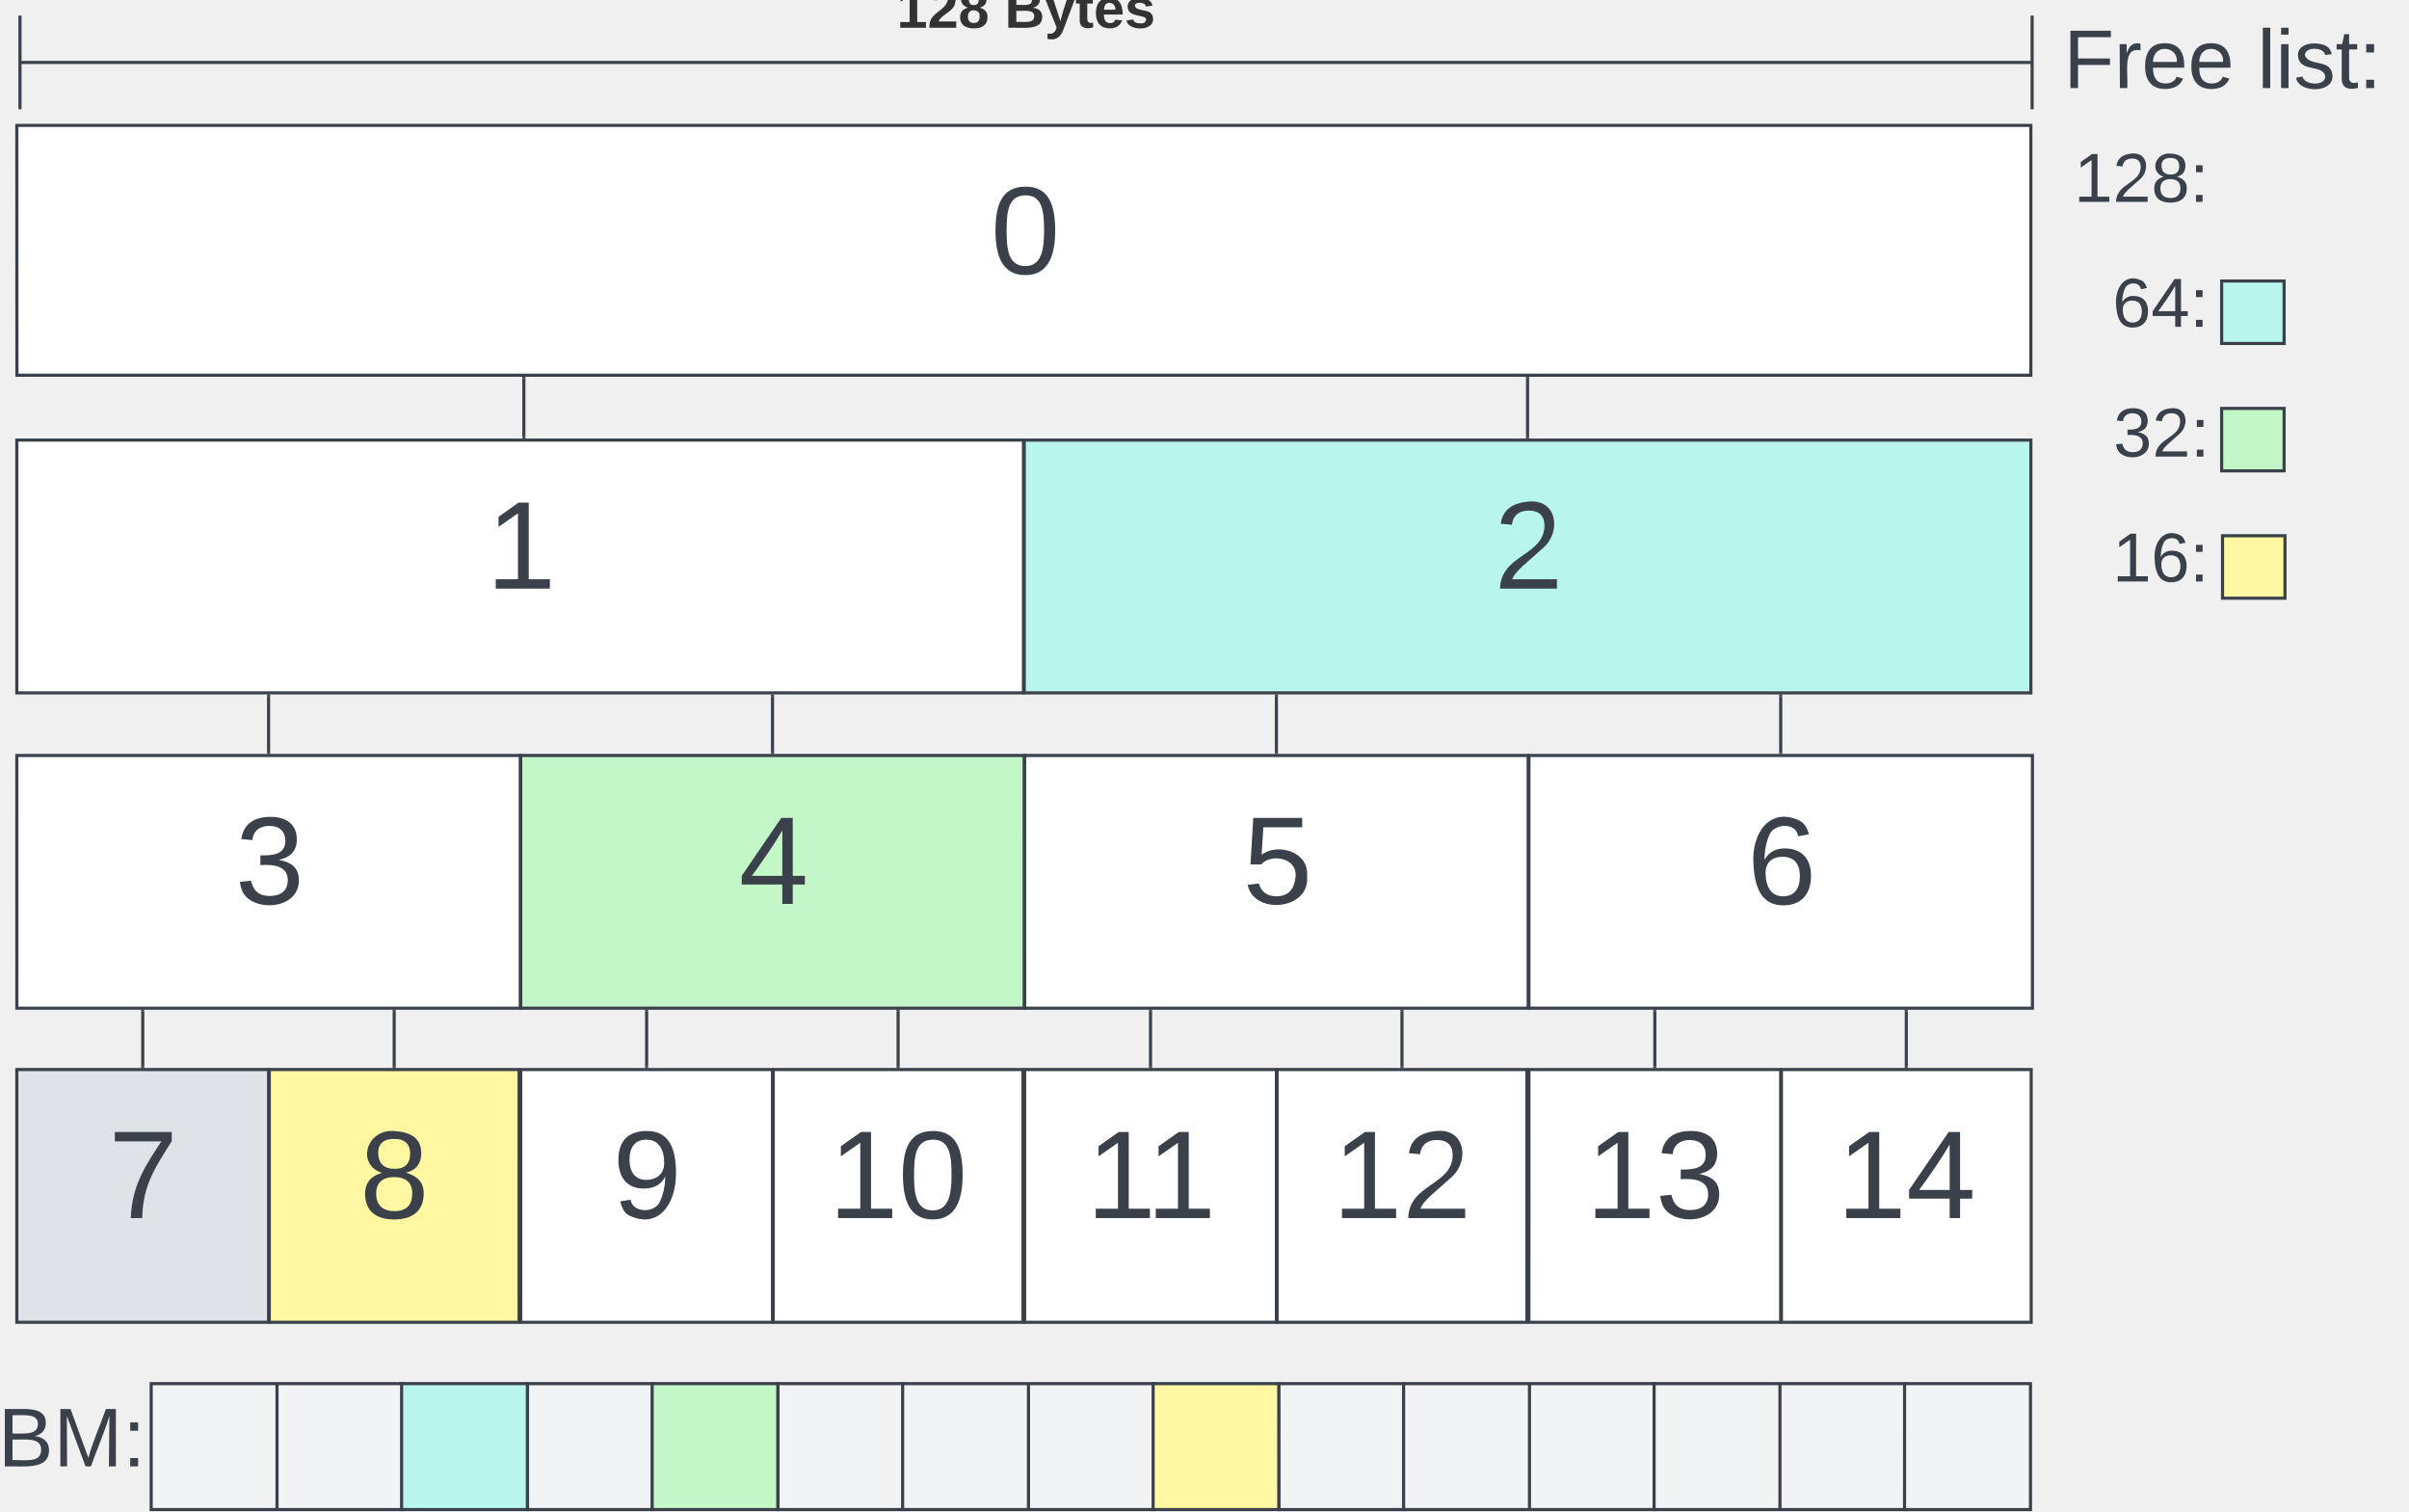
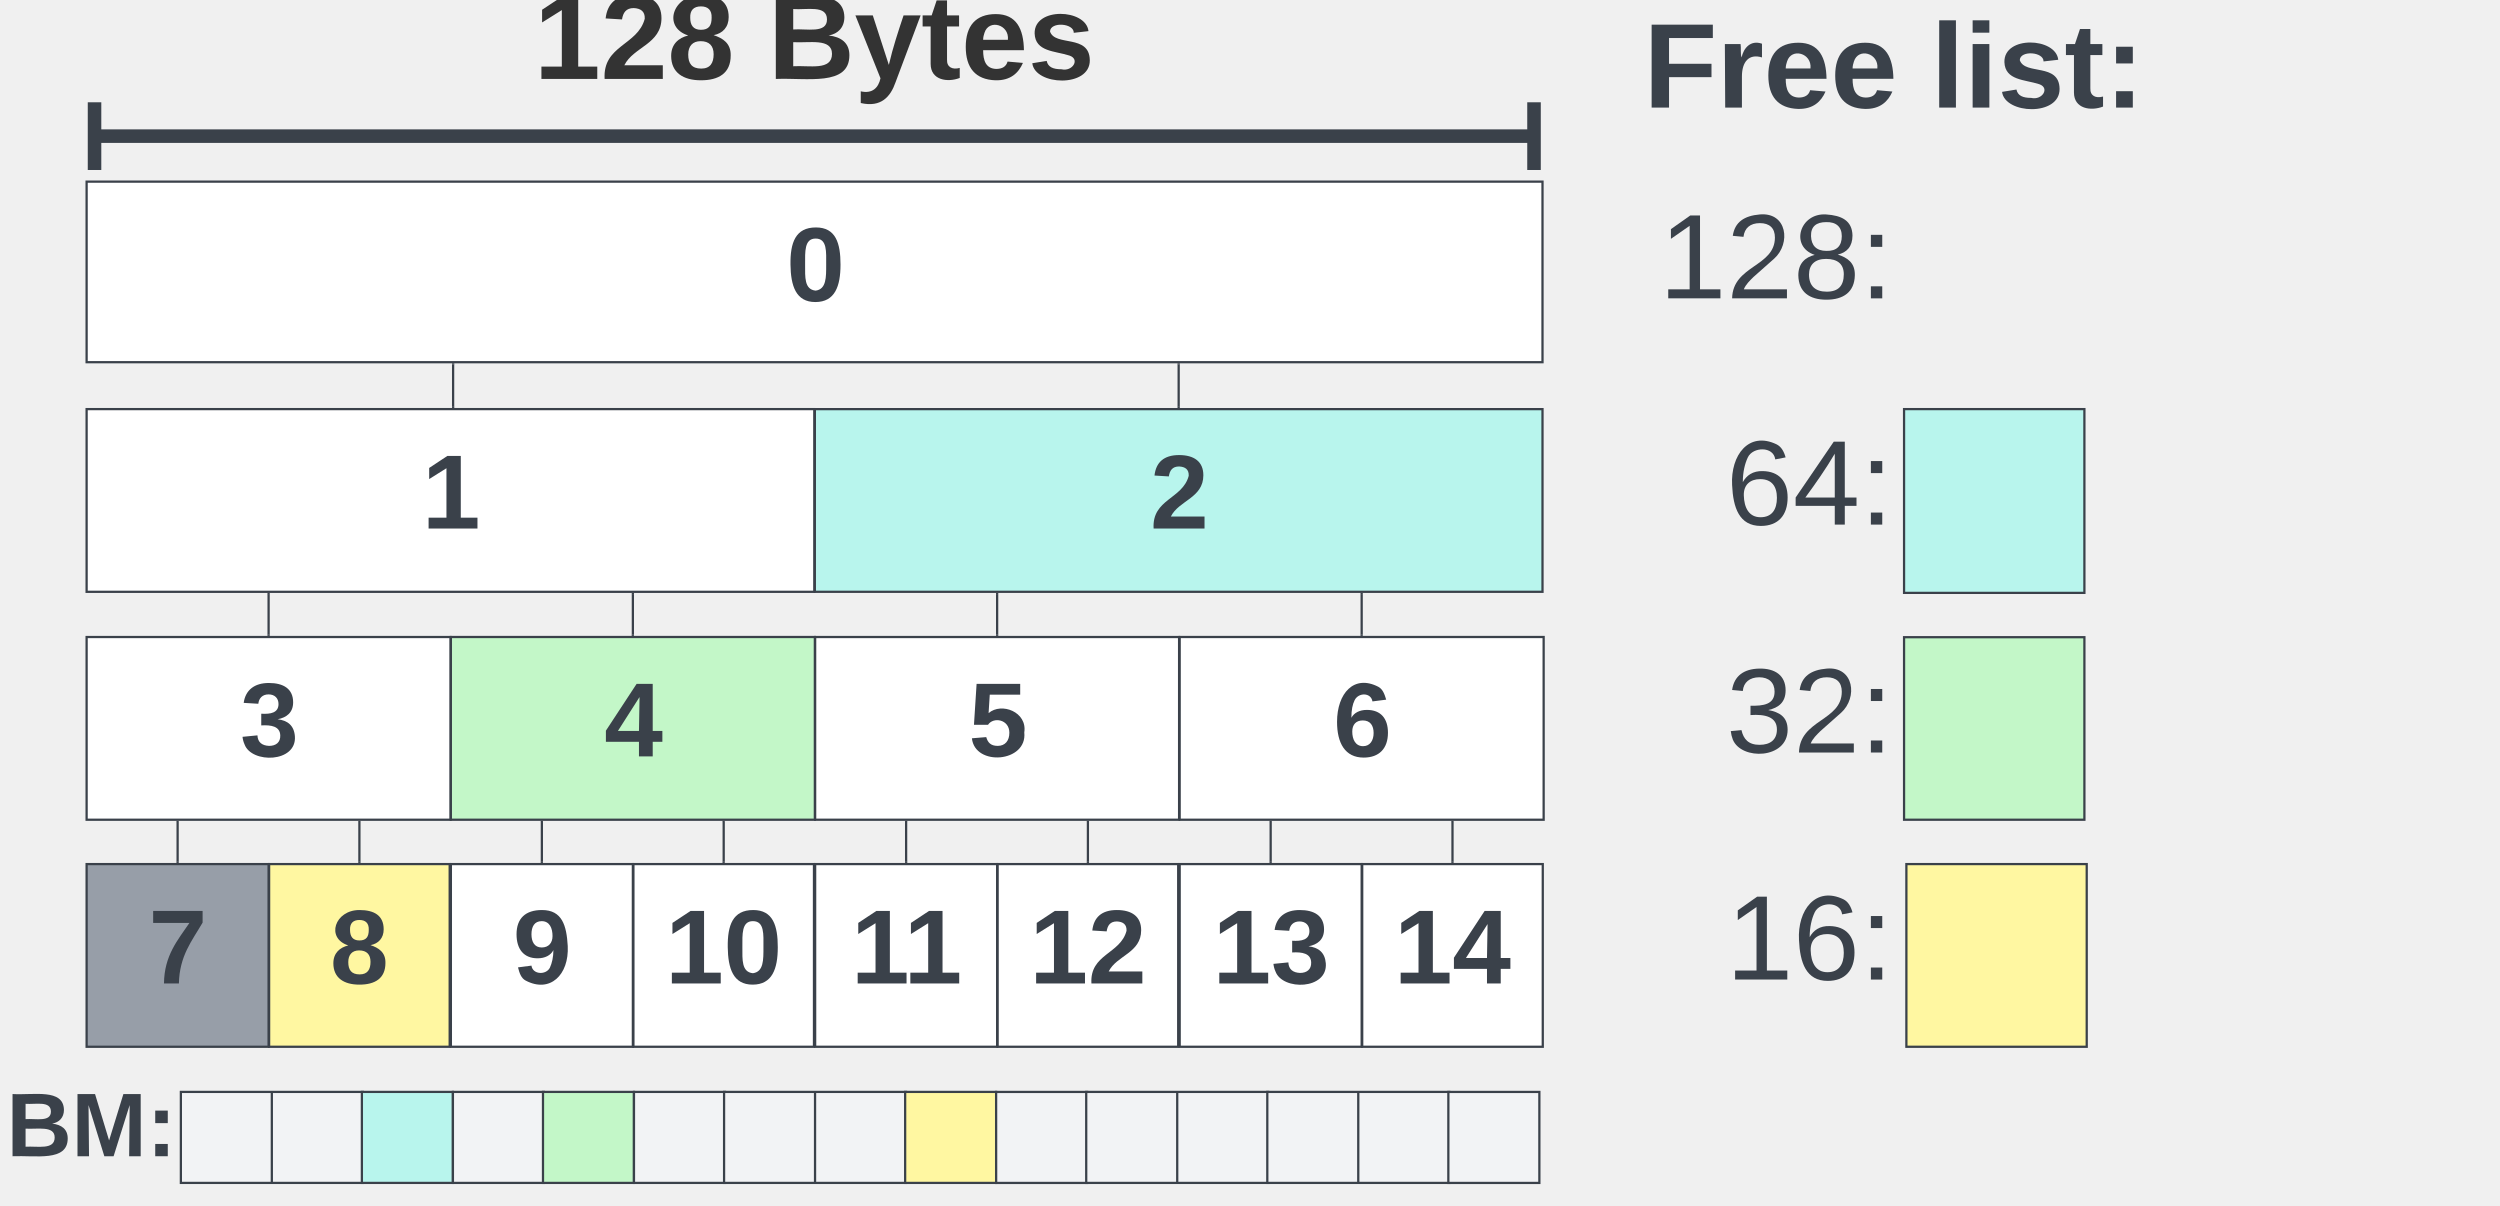
- <svg xmlns="http://www.w3.org/2000/svg" xmlns:ns1="lucid" xmlns:xlink="http://www.w3.org/1999/xlink" width="771.54" height="483.93">
-   <g transform="translate(993.6189 -1027.559)" ns1:page-tab-id="0_0">
-     <path d="M-988.23 1370.08h80.63v80.94h-80.63z" stroke="#3a414a" fill="#dfe3e8" />
-     <use xlink:href="#a" transform="matrix(1,0,0,1,-976.2255,1382.079) translate(17.38889 35.5625)" />
-     <path d="M-907.37 1370.08h80v80.94h-80z" stroke="#3a414a" fill="#fff7a1" />
-     <use xlink:href="#b" transform="matrix(1,0,0,1,-895.3687,1382.079) translate(16.88889 35.5625)" />
-     <path d="M-988.23 1067.72h645.04v80H-988.2z" stroke="#3a414a" fill="#fff" />
-     <use xlink:href="#c" transform="matrix(1,0,0,1,-976.2255,1079.717) translate(299.8889 35.5)" />
-     <path d="M-665.58 1168.5h322.4v80.95h-322.4z" stroke="#3a414a" fill="#b8f5ed" />
-     <use xlink:href="#d" transform="matrix(1,0,0,1,-653.5786,1180.504) translate(138.3889 35.5625)" />
-     <path d="M-988.23 1168.5h322.4v80.95h-322.4z" stroke="#3a414a" fill="#fff" />
-     <use xlink:href="#e" transform="matrix(1,0,0,1,-976.2253,1180.504) translate(138.3889 35.5625)" />
-     <path d="M-988.23 1269.5h161.26v80.93h-161.25z" stroke="#3a414a" fill="#fff" />
-     <use xlink:href="#f" transform="matrix(1,0,0,1,-976.2255,1281.486) translate(57.88889 35.5625)" />
-     <path d="M-825.84 1167.5v-18.78" stroke="#3a414a" fill="none" />
-     <path d="M-825.37 1168h-.95v-.5h.95zM-825.37 1148.73h-.95v-.5h.95z" stroke="#3a414a" stroke-width=".05" fill="#3a414a" />
-     <path d="M-504.38 1167.5v-18.78" stroke="#3a414a" fill="none" />
-     <path d="M-503.9 1168h-.96v-.5h.95zM-503.9 1148.73h-.96v-.5h.95z" stroke="#3a414a" stroke-width=".05" fill="#3a414a" />
-     <path d="M-907.6 1268.5V1250.44" stroke="#3a414a" fill="none" />
-     <path d="M-907.12 1269h-.95v-.53h.95zM-907.12 1250.46h-.95v-.5h.95z" stroke="#3a414a" stroke-width=".05" fill="#3a414a" />
-     <path d="M-867.37 1369.08v-17.65" stroke="#3a414a" fill="none" />
-     <path d="M-866.9 1369.58h-.94v-.5h.95zM-866.9 1351.44h-.94v-.5h.95z" stroke="#3a414a" stroke-width=".05" fill="#3a414a" />
-     <path d="M-947.9 1369.08v-17.65" stroke="#3a414a" fill="none" />
-     <path d="M-947.44 1369.58h-.95v-.5h.96zM-947.44 1351.44h-.95v-.5h.96z" stroke="#3a414a" stroke-width=".05" fill="#3a414a" />
-     <path d="M-987.72 1047.56h645.44M-987.22 1032.56v30M-342.78 1062.56v-30" stroke="#3a414a" fill="none" />
-     <use xlink:href="#g" transform="matrix(1,0,0,1,-706.4302,1022.226) translate(0 14.22222)" />
-     <use xlink:href="#h" transform="matrix(1,0,0,1,-706.4302,1022.226) translate(34.5679 14.22222)" />
-     <path d="M-826.84 1370.08h80.63v80.94h-80.64z" stroke="#3a414a" fill="#fff" />
-     <use xlink:href="#i" transform="matrix(1,0,0,1,-814.8384,1382.079) translate(17.38889 35.5625)" />
-     <path d="M-745.98 1370.08h80v80.94h-80z" stroke="#3a414a" fill="#fff" />
-     <use xlink:href="#j" transform="matrix(1,0,0,1,-733.9817,1382.079) translate(5.777778 35.5625)" />
-     <path d="M-826.84 1269.5h161.26v80.93h-161.26z" stroke="#3a414a" fill="#c3f7c8" />
-     <use xlink:href="#k" transform="matrix(1,0,0,1,-814.8384,1281.486) translate(57.88889 35.5625)" />
-     <path d="M-746.2 1268.5v-18.05" stroke="#3a414a" fill="none" />
-     <path d="M-745.73 1269h-.95v-.53h.95z" stroke="#3a414a" stroke-width=".05" fill="#3a414a" />
-     <path d="M-746.2 1250.46v-.5M-705.98 1369.08v-17.65" stroke="#3a414a" fill="none" />
-     <path d="M-705.5 1369.58h-.96v-.5h.95zM-705.5 1351.44h-.96v-.5h.95z" stroke="#3a414a" stroke-width=".05" fill="#3a414a" />
-     <path d="M-786.52 1369.08v-17.65" stroke="#3a414a" fill="none" />
-     <path d="M-786.05 1369.58h-.95v-.5h.95zM-786.05 1351.44h-.95v-.5h.95z" stroke="#3a414a" stroke-width=".05" fill="#3a414a" />
-     <path d="M-665.45 1370.08h80.63v80.94h-80.63z" stroke="#3a414a" fill="#fff" />
-     <use xlink:href="#l" transform="matrix(1,0,0,1,-653.4513,1382.079) translate(7.777778 35.5625)" />
-     <path d="M-584.6 1370.08h80v80.94h-80z" stroke="#3a414a" fill="#fff" />
-     <use xlink:href="#m" transform="matrix(1,0,0,1,-572.5946,1382.079) translate(5.777778 35.5625)" />
-     <path d="M-665.45 1269.5h161.26v80.93h-161.25z" stroke="#3a414a" fill="#fff" />
-     <use xlink:href="#n" transform="matrix(1,0,0,1,-653.4513,1281.486) translate(57.88889 35.5625)" />
-     <path d="M-584.82 1268.5V1250.44" stroke="#3a414a" fill="none" />
-     <path d="M-584.35 1269h-.95v-.53h.95z" stroke="#3a414a" stroke-width=".05" fill="#3a414a" />
-     <path d="M-584.82 1250.46v-.5M-544.6 1369.08v-17.65" stroke="#3a414a" fill="none" />
-     <path d="M-544.12 1369.58h-.95v-.5h.95zM-544.12 1351.44h-.95v-.5h.95z" stroke="#3a414a" stroke-width=".05" fill="#3a414a" />
-     <path d="M-625.14 1369.08v-17.65" stroke="#3a414a" fill="none" />
-     <path d="M-624.66 1369.58h-.95v-.5h.94zM-624.66 1351.44h-.95v-.5h.94z" stroke="#3a414a" stroke-width=".05" fill="#3a414a" />
-     <path d="M-503.94 1370.08h80.63v80.94h-80.64z" stroke="#3a414a" fill="#fff" />
-     <use xlink:href="#o" transform="matrix(1,0,0,1,-491.937,1382.079) translate(6.277778 35.5625)" />
-     <path d="M-423.08 1370.08h80v80.94h-80z" stroke="#3a414a" fill="#fff" />
-     <use xlink:href="#p" transform="matrix(1,0,0,1,-411.0803,1382.079) translate(5.777778 35.5625)" />
-     <path d="M-503.94 1269.5h161.26v80.93h-161.26z" stroke="#3a414a" fill="#fff" />
-     <use xlink:href="#q" transform="matrix(1,0,0,1,-491.937,1281.486) translate(57.88889 35.5625)" />
-     <path d="M-423.3 1268.5v-18.05" stroke="#3a414a" fill="none" />
-     <path d="M-422.83 1269h-.95v-.53h.95z" stroke="#3a414a" stroke-width=".05" fill="#3a414a" />
-     <path d="M-423.3 1250.46v-.5M-383.08 1369.08v-17.65" stroke="#3a414a" fill="none" />
-     <path d="M-382.6 1369.58h-.95v-.5h.94zM-382.6 1351.44h-.95v-.5h.94z" stroke="#3a414a" stroke-width=".05" fill="#3a414a" />
-     <path d="M-463.62 1369.08v-17.65" stroke="#3a414a" fill="none" />
-     <path d="M-463.15 1369.58h-.95v-.5h.95zM-463.15 1351.44h-.95v-.5h.95z" stroke="#3a414a" stroke-width=".05" fill="#3a414a" />
-     <path d="M-342.28 1027.56h120.2v40h-120.2z" stroke="#000" stroke-opacity="0" fill="#fff" fill-opacity="0" />
-     <use xlink:href="#r" transform="matrix(1,0,0,1,-337.2797,1032.559) translate(4.537037 23.20833)" />
-     <use xlink:href="#s" transform="matrix(1,0,0,1,-337.2797,1032.559) translate(66.61111 23.20833)" />
-     <path d="M-342.15 1107.56h60.07v40h-60.07z" stroke="#000" stroke-opacity="0" fill="#fff" fill-opacity="0" />
-     <use xlink:href="#t" transform="matrix(1,0,0,1,-337.1527,1112.559) translate(20.1358 19.65278)" />
-     <path d="M-341.88 1149.13h60.07v40h-60.08z" stroke="#000" stroke-opacity="0" fill="#fff" fill-opacity="0" />
-     <use xlink:href="#u" transform="matrix(1,0,0,1,-336.8824,1154.134) translate(20.1358 19.65278)" />
-     <path d="M-342.15 1189.13h60.07v40h-60.07z" stroke="#000" stroke-opacity="0" fill="#fff" fill-opacity="0" />
-     <use xlink:href="#v" transform="matrix(1,0,0,1,-337.1527,1194.134) translate(20.1358 19.65278)" />
-     <path d="M-282.08 1117.56h20v20h-20z" stroke="#3a414a" fill="#b8f5ed" />
-     <path d="M-282.08 1158.35h20v20h-20z" stroke="#3a414a" fill="#c3f7c8" />
-     <path d="M-281.8 1199.13h20v20h-20z" stroke="#3a414a" fill="#fff7a1" />
-     <path d="M-342.15 1067.56h60.07v40h-60.07z" stroke="#000" stroke-opacity="0" fill="#fff" fill-opacity="0" />
-     <use xlink:href="#w" transform="matrix(1,0,0,1,-337.1527,1072.559) translate(7.790123 19.65278)" />
-     <path d="M-945.2 1470.67h40.3V1511h-40.3zM-904.9 1470.67h40.32V1511h-40.32z" stroke="#3a414a" fill="#f2f3f5" />
-     <path d="M-865 1470.67h40.33V1511H-865z" stroke="#3a414a" fill="#b8f5ed" />
-     <path d="M-824.67 1470.67h40.3V1511h-40.3z" stroke="#3a414a" fill="#f2f3f5" />
-     <path d="M-784.76 1470.67h40.3V1511h-40.3z" stroke="#3a414a" fill="#c3f7c8" />
-     <path d="M-744.45 1470.67h40.32V1511h-40.32z" stroke="#3a414a" fill="#f2f3f5" />
-     <path d="M-704.53 1470.67h40.3V1511h-40.3zM-664.22 1470.67h40.32V1511h-40.32z" stroke="#3a414a" fill="#f2f3f5" />
-     <path d="M-624.3 1470.67h40.3V1511h-40.3z" stroke="#3a414a" fill="#fff7a1" />
-     <path d="M-584 1470.67h40.32V1511h-40.3z" stroke="#3a414a" fill="#f2f3f5" />
-     <path d="M-544.08 1470.67h40.32V1511h-40.32zM-503.76 1470.67h40.3V1511h-40.3z" stroke="#3a414a" fill="#f2f3f5" />
-     <path d="M-463.85 1470.67h40.3V1511h-40.3zM-423.54 1470.67h40.32V1511h-40.32z" stroke="#3a414a" fill="#f2f3f5" />
-     <path d="M-383.63 1470.67h40.32V1511h-40.33z" stroke="#3a414a" fill="#f2f3f5" />
-     <path d="M-993.62 1470.83h45.7V1511h-45.7z" stroke="#000" stroke-opacity="0" fill="#fff" fill-opacity="0" />
+ <svg xmlns="http://www.w3.org/2000/svg" xmlns:ns1="lucid" xmlns:xlink="http://www.w3.org/1999/xlink" width="1107.64" height="534.09">
+   <g transform="translate(1025.335 -1088.504)" ns1:page-tab-id="0_0">
+     <path d="M-986.96 1471.34h80.63v80.94h-80.63z" stroke="#3a414a" fill="#979ea8" />
+     <use xlink:href="#a" transform="matrix(1,0,0,1,-974.9592,1483.339) translate(15.53704 40.89583)" />
+     <path d="M-906.1 1471.34h80v80.94h-80z" stroke="#3a414a" fill="#fff7a1" />
+     <use xlink:href="#b" transform="matrix(1,0,0,1,-894.1025,1483.339) translate(15.03704 40.89583)" />
+     <path d="M-986.96 1168.98h645.04v80h-645.04z" stroke="#3a414a" fill="#fff" />
+     <use xlink:href="#c" transform="matrix(1,0,0,1,-974.9592,1180.976) translate(298.037 40.83333)" />
+     <path d="M-664.3 1269.76h322.38v80.95h-322.4z" stroke="#3a414a" fill="#b8f5ed" />
+     <use xlink:href="#d" transform="matrix(1,0,0,1,-652.3123,1281.764) translate(136.537 40.89583)" />
+     <path d="M-986.96 1269.76h322.4v80.95h-322.4z" stroke="#3a414a" fill="#fff" />
+     <use xlink:href="#e" transform="matrix(1,0,0,1,-974.9591,1281.764) translate(136.537 40.89583)" />
+     <path d="M-986.96 1370.74h161.26v80.95h-161.26z" stroke="#3a414a" fill="#fff" />
+     <use xlink:href="#f" transform="matrix(1,0,0,1,-974.9592,1382.745) translate(56.03704 40.89583)" />
+     <path d="M-824.58 1268.76v-18.78" stroke="#3a414a" fill="none" />
+     <path d="M-824.1 1269.26h-.95v-.5h.95zM-824.1 1250h-.95v-.52h.95z" stroke="#3a414a" stroke-width=".05" fill="#3a414a" />
+     <path d="M-503.12 1268.76v-18.78" stroke="#3a414a" fill="none" />
+     <path d="M-502.64 1269.26h-.95v-.5h.96zM-502.64 1250h-.95v-.52h.96z" stroke="#3a414a" stroke-width=".05" fill="#3a414a" />
+     <path d="M-906.33 1369.74v-18.03" stroke="#3a414a" fill="none" />
+     <path d="M-905.85 1370.24h-.95v-.5h.95zM-905.85 1351.72h-.95v-.5h.95z" stroke="#3a414a" stroke-width=".05" fill="#3a414a" />
+     <path d="M-866.1 1470.34V1452.7" stroke="#3a414a" fill="none" />
+     <path d="M-865.63 1470.84h-.95v-.5h.95zM-865.63 1452.7h-.95v-.5h.95z" stroke="#3a414a" stroke-width=".05" fill="#3a414a" />
+     <path d="M-946.64 1470.34V1452.7" stroke="#3a414a" fill="none" />
+     <path d="M-946.17 1470.84h-.95v-.5h.95zM-946.17 1452.7h-.95v-.5h.95z" stroke="#3a414a" stroke-width=".05" fill="#3a414a" />
+     <path d="M-986.45 1148.82h643.77M-983.45 1133.82v30M-345.68 1163.82v-30" stroke="#3a414a" stroke-width="6" fill="none" />
+     <use xlink:href="#g" transform="matrix(1,0,0,1,-788.86,1080.819) translate(0 42.66667)" />
+     <use xlink:href="#h" transform="matrix(1,0,0,1,-788.86,1080.819) translate(103.7037 42.66667)" />
+     <path d="M-825.57 1471.34h80.63v80.94h-80.63z" stroke="#3a414a" fill="#fff" />
+     <use xlink:href="#i" transform="matrix(1,0,0,1,-813.5721,1483.339) translate(15.53704 40.89583)" />
+     <path d="M-744.7 1471.34h80v80.94h-80z" stroke="#3a414a" fill="#fff" />
+     <use xlink:href="#j" transform="matrix(1,0,0,1,-732.7154,1483.339) translate(2.074074 40.89583)" />
+     <path d="M-825.57 1370.74h161.26v80.95h-161.27z" stroke="#3a414a" fill="#c3f7c8" />
+     <use xlink:href="#k" transform="matrix(1,0,0,1,-813.5721,1382.745) translate(56.03704 40.89583)" />
+     <path d="M-744.94 1369.74v-18.03" stroke="#3a414a" fill="none" />
+     <path d="M-744.47 1370.24h-.95v-.5h.95z" stroke="#3a414a" stroke-width=".05" fill="#3a414a" />
+     <path d="M-744.94 1351.72v-.5M-704.7 1470.34V1452.7" stroke="#3a414a" fill="none" />
+     <path d="M-704.24 1470.84h-.95v-.5h.96zM-704.24 1452.7h-.95v-.5h.96z" stroke="#3a414a" stroke-width=".05" fill="#3a414a" />
+     <path d="M-785.26 1470.34V1452.7" stroke="#3a414a" fill="none" />
+     <path d="M-784.78 1470.84h-.95v-.5h.95zM-784.78 1452.7h-.95v-.5h.95z" stroke="#3a414a" stroke-width=".05" fill="#3a414a" />
+     <path d="M-664.18 1471.34h80.63v80.94h-80.63z" stroke="#3a414a" fill="#fff" />
+     <use xlink:href="#l" transform="matrix(1,0,0,1,-652.1851,1483.339) translate(3.87037 40.89583)" />
+     <path d="M-583.33 1471.34h80v80.94h-80z" stroke="#3a414a" fill="#fff" />
+     <use xlink:href="#m" transform="matrix(1,0,0,1,-571.3283,1483.339) translate(2.074074 40.89583)" />
+     <path d="M-664.18 1370.74h161.25v80.95h-161.25z" stroke="#3a414a" fill="#fff" />
+     <use xlink:href="#n" transform="matrix(1,0,0,1,-652.1851,1382.745) translate(56.03704 40.89583)" />
+     <path d="M-583.55 1369.74v-18.03" stroke="#3a414a" fill="none" />
+     <path d="M-583.08 1370.24h-.95v-.5h.95z" stroke="#3a414a" stroke-width=".05" fill="#3a414a" />
+     <path d="M-583.55 1351.72v-.5M-543.33 1470.34V1452.7" stroke="#3a414a" fill="none" />
+     <path d="M-542.85 1470.84h-.95v-.5h.95zM-542.85 1452.7h-.95v-.5h.95z" stroke="#3a414a" stroke-width=".05" fill="#3a414a" />
+     <path d="M-623.87 1470.34V1452.7" stroke="#3a414a" fill="none" />
+     <path d="M-623.4 1470.84h-.95v-.5h.96zM-623.4 1452.7h-.95v-.5h.96z" stroke="#3a414a" stroke-width=".05" fill="#3a414a" />
+     <path d="M-502.67 1471.34h80.63v80.94h-80.63z" stroke="#3a414a" fill="#fff" />
+     <use xlink:href="#o" transform="matrix(1,0,0,1,-490.6708,1483.339) translate(2.574074 40.89583)" />
+     <path d="M-421.8 1471.34h80v80.94h-80z" stroke="#3a414a" fill="#fff" />
+     <use xlink:href="#p" transform="matrix(1,0,0,1,-409.814,1483.339) translate(2.074074 40.89583)" />
+     <path d="M-502.67 1370.74h161.26v80.95h-161.27z" stroke="#3a414a" fill="#fff" />
+     <use xlink:href="#q" transform="matrix(1,0,0,1,-490.6708,1382.745) translate(56.03704 40.89583)" />
+     <path d="M-422.04 1369.74v-18.03" stroke="#3a414a" fill="none" />
+     <path d="M-421.57 1370.24h-.95v-.5h.95z" stroke="#3a414a" stroke-width=".05" fill="#3a414a" />
+     <path d="M-422.04 1351.72v-.5M-381.8 1470.34v-17.65" stroke="#3a414a" fill="none" />
+     <path d="M-381.34 1470.84h-.95v-.5h.96zM-381.34 1452.7h-.95v-.5h.96z" stroke="#3a414a" stroke-width=".05" fill="#3a414a" />
+     <path d="M-462.36 1470.34v-17.65" stroke="#3a414a" fill="none" />
+     <path d="M-461.88 1470.84h-.95v-.5h.95zM-461.88 1452.7h-.95v-.5h.95z" stroke="#3a414a" stroke-width=".05" fill="#3a414a" />
+     <path d="M-302.12 1088.5H82.3v61.14H-302.1z" stroke="#000" stroke-opacity="0" fill="#fff" fill-opacity="0" />
+     <use xlink:href="#r" transform="matrix(1,0,0,1,-297.1222,1093.504) translate(0 42.66667)" />
+     <use xlink:href="#s" transform="matrix(1,0,0,1,-297.1222,1093.504) translate(127.2593 42.66667)" />
+     <path d="M-263.5 1471.34h81.77v80.87h-81.78z" stroke="#000" stroke-opacity="0" fill="#fff" fill-opacity="0" />
+     <use xlink:href="#t" transform="matrix(1,0,0,1,-258.5047,1476.339) translate(-2.074074 46.16667)" />
+     <path d="M-181.73 1269.76h79.9v81.42h-79.9z" stroke="#3a414a" fill="#b8f5ed" />
+     <path d="M-945.2 1572.28h40.3v40.32h-40.3zM-904.9 1572.28h40.32v40.32h-40.32z" stroke="#3a414a" fill="#f2f3f5" />
+     <path d="M-865 1572.28h40.33v40.32H-865z" stroke="#3a414a" fill="#b8f5ed" />
+     <path d="M-824.67 1572.28h40.3v40.32h-40.3z" stroke="#3a414a" fill="#f2f3f5" />
+     <path d="M-784.76 1572.28h40.3v40.32h-40.3z" stroke="#3a414a" fill="#c3f7c8" />
+     <path d="M-744.45 1572.28h40.32v40.32h-40.32z" stroke="#3a414a" fill="#f2f3f5" />
+     <path d="M-704.53 1572.28h40.3v40.32h-40.3zM-664.22 1572.28h40.32v40.32h-40.32z" stroke="#3a414a" fill="#f2f3f5" />
+     <path d="M-624.3 1572.28h40.3v40.32h-40.3z" stroke="#3a414a" fill="#fff7a1" />
+     <path d="M-584 1572.28h40.32v40.32h-40.3z" stroke="#3a414a" fill="#f2f3f5" />
+     <path d="M-544.08 1572.28h40.32v40.32h-40.32zM-503.76 1572.28h40.3v40.32h-40.3z" stroke="#3a414a" fill="#f2f3f5" />
+     <path d="M-463.85 1572.28h40.3v40.32h-40.3zM-423.54 1572.28h40.32v40.32h-40.32z" stroke="#3a414a" fill="#f2f3f5" />
+     <path d="M-383.63 1572.28h40.32v40.32h-40.33z" stroke="#3a414a" fill="#f2f3f5" />
+     <path d="M-1025.34 1562.28h80.13v60.32h-80.13z" stroke="#000" stroke-opacity="0" fill="#fff" fill-opacity="0" />
+     <use xlink:href="#u" transform="matrix(1,0,0,1,-1020.335,1567.283) translate(-2.111111 33.5)" />
+     <path d="M-181.73 1370.82h79.9v80.87h-79.9z" stroke="#3a414a" fill="#c3f7c8" />
+     <path d="M-180.7 1471.34h79.9v80.94h-79.9z" stroke="#3a414a" fill="#fff7a1" />
+     <path d="M-263.5 1370.74h81.77v80.87h-81.78z" stroke="#000" stroke-opacity="0" fill="#fff" fill-opacity="0" />
+     <use xlink:href="#v" transform="matrix(1,0,0,1,-258.5047,1375.745) translate(-2.074074 46.16667)" />
+     <path d="M-263.5 1269.76h81.77v80.87h-81.78z" stroke="#000" stroke-opacity="0" fill="#fff" fill-opacity="0" />
+     <use xlink:href="#w" transform="matrix(1,0,0,1,-258.5047,1274.764) translate(-2.074074 46.16667)" />
+     <path d="M-263.5 1169.53h81.77v80.86h-81.78z" stroke="#000" stroke-opacity="0" fill="#fff" fill-opacity="0" />
    <g>
-       <use xlink:href="#x" transform="matrix(1,0,0,1,-988.6189,1475.829) translate(-5.666667 21.33333)" />
+       <use xlink:href="#x" transform="matrix(1,0,0,1,-258.5047,1174.528) translate(-31.7037 46.16667)" />
    </g>
    <defs>
-       <path fill="#3a414a" d="M64 0c3-98 48-159 88-221H18v-27h164v26C143-157 98-101 97 0H64" id="y" />
-       <use transform="matrix(0.1111111,0,0,0.1111111,0,0)" xlink:href="#y" id="a" />
-       <path fill="#3a414a" d="M134-131c28 9 52 24 51 62-1 50-34 73-85 73S17-19 16-69c0-36 21-54 49-61-75-25-45-126 34-121 46 3 78 18 79 63 0 33-17 51-44 57zm-34-11c31 1 46-15 46-44 0-28-17-43-47-42-29 0-46 13-45 42 1 28 16 44 46 44zm1 122c35 0 51-18 51-52 0-30-18-46-53-46-33 0-51 17-51 47 0 34 19 51 53 51" id="z" />
-       <use transform="matrix(0.1111111,0,0,0.1111111,0,0)" xlink:href="#z" id="b" />
-       <path fill="#3a414a" d="M101-251c68 0 85 55 85 127S166 4 100 4C33 4 14-52 14-124c0-73 17-127 87-127zm-1 229c47 0 54-49 54-102s-4-102-53-102c-51 0-55 48-55 102 0 53 5 102 54 102" id="A" />
-       <use transform="matrix(0.1111111,0,0,0.1111111,0,0)" xlink:href="#A" id="c" />
-       <path fill="#3a414a" d="M101-251c82-7 93 87 43 132L82-64C71-53 59-42 53-27h129V0H18c2-99 128-94 128-182 0-28-16-43-45-43s-46 15-49 41l-32-3c6-41 34-60 81-64" id="B" />
-       <use transform="matrix(0.1111111,0,0,0.1111111,0,0)" xlink:href="#B" id="d" />
-       <path fill="#3a414a" d="M27 0v-27h64v-190l-56 39v-29l58-41h29v221h61V0H27" id="C" />
-       <use transform="matrix(0.1111111,0,0,0.1111111,0,0)" xlink:href="#C" id="e" />
-       <path fill="#3a414a" d="M126-127c33 6 58 20 58 59 0 88-139 92-164 29-3-8-5-16-6-25l32-3c6 27 21 44 54 44 32 0 52-15 52-46 0-38-36-46-79-43v-28c39 1 72-4 72-42 0-27-17-43-46-43-28 0-47 15-49 41l-32-3c6-42 35-63 81-64 48-1 79 21 79 65 0 36-21 52-52 59" id="D" />
-       <use transform="matrix(0.1111111,0,0,0.1111111,0,0)" xlink:href="#D" id="f" />
+       <path fill="#3a414a" d="M52 0c1-96 47-148 87-207H15v-41h169v40c-36 62-79 113-81 208H52" id="y" />
+       <use transform="matrix(0.1296296,0,0,0.1296296,0,0)" xlink:href="#y" id="a" />
+       <path fill="#3a414a" d="M138-131c27 9 52 24 51 61 0 53-36 74-89 74S11-19 11-69c0-35 22-54 51-61-78-25-46-121 38-121 51 0 83 19 83 66 0 30-18 49-45 54zm-38-16c24 0 32-13 32-36 1-23-11-34-32-34-22 0-33 12-32 34 0 22 9 36 32 36zm1 116c27 0 37-17 37-43 0-25-13-39-39-39-24 0-37 15-37 40 0 27 11 42 39 42" id="z" />
+       <use transform="matrix(0.1296296,0,0,0.1296296,0,0)" xlink:href="#z" id="b" />
+       <path fill="#3a414a" d="M101-251c68 0 84 54 84 127C185-50 166 4 99 4S15-52 14-124c-1-75 17-127 87-127zm-1 216c37-5 36-46 36-89s4-89-36-89c-39 0-36 45-36 89 0 43-3 85 36 89" id="A" />
+       <use transform="matrix(0.1296296,0,0,0.1296296,0,0)" xlink:href="#A" id="c" />
+       <path fill="#3a414a" d="M182-182c0 78-84 86-111 141h115V0H12c-6-101 99-100 120-180 1-22-12-31-33-32-23 0-32 14-35 34l-49-3c5-45 32-70 84-70 51 0 83 22 83 69" id="B" />
+       <use transform="matrix(0.1296296,0,0,0.1296296,0,0)" xlink:href="#B" id="d" />
+       <path fill="#3a414a" d="M23 0v-37h61v-169l-59 37v-38l62-41h46v211h57V0H23" id="C" />
+       <use transform="matrix(0.1296296,0,0,0.1296296,0,0)" xlink:href="#C" id="e" />
+       <path fill="#3a414a" d="M128-127c34 4 56 21 59 58 7 91-148 94-172 28-4-9-6-17-7-26l51-5c1 24 16 35 40 36 23 0 39-12 38-36-1-31-31-36-65-34v-40c32 2 59-3 59-33 0-20-13-33-34-33s-33 13-35 32l-50-3c6-44 37-68 86-68 50 0 83 20 83 66 0 35-22 52-53 58" id="D" />
+       <use transform="matrix(0.1296296,0,0,0.1296296,0,0)" xlink:href="#D" id="f" />
      <path fill="#333" d="M23 0v-37h61v-169l-59 37v-38l62-41h46v211h57V0H23" id="E" />
      <path fill="#333" d="M182-182c0 78-84 86-111 141h115V0H12c-6-101 99-100 120-180 1-22-12-31-33-32-23 0-32 14-35 34l-49-3c5-45 32-70 84-70 51 0 83 22 83 69" id="F" />
      <path fill="#333" d="M138-131c27 9 52 24 51 61 0 53-36 74-89 74S11-19 11-69c0-35 22-54 51-61-78-25-46-121 38-121 51 0 83 19 83 66 0 30-18 49-45 54zm-38-16c24 0 32-13 32-36 1-23-11-34-32-34-22 0-33 12-32 34 0 22 9 36 32 36zm1 116c27 0 37-17 37-43 0-25-13-39-39-39-24 0-37 15-37 40 0 27 11 42 39 42" id="G" />
      <g id="g">
-         <use transform="matrix(0.04938272,0,0,0.04938272,0,0)" xlink:href="#E" />
-         <use transform="matrix(0.04938272,0,0,0.04938272,9.876543,0)" xlink:href="#F" />
-         <use transform="matrix(0.04938272,0,0,0.04938272,19.75309,0)" xlink:href="#G" />
+         <use transform="matrix(0.1481481,0,0,0.1481481,0,0)" xlink:href="#E" />
+         <use transform="matrix(0.1481481,0,0,0.1481481,29.62963,0)" xlink:href="#F" />
+         <use transform="matrix(0.1481481,0,0,0.1481481,59.25926,0)" xlink:href="#G" />
      </g>
      <path fill="#333" d="M182-130c37 4 62 22 62 59C244 23 116-4 24 0v-248c84 5 203-23 205 63 0 31-19 50-47 55zM76-148c40-3 101 13 101-30 0-44-60-28-101-31v61zm0 110c48-3 116 14 116-37 0-48-69-32-116-35v72" id="H" />
      <path fill="#333" d="M123 10C108 53 80 86 19 72V37c35 8 53-11 59-39L3-190h52l48 148c12-52 28-100 44-148h51" id="I" />
      <path fill="#333" d="M115-3C79 11 28 4 28-45v-112H4v-33h27l15-45h31v45h36v33H77v99c-1 23 16 31 38 25v30" id="J" />
      <path fill="#333" d="M185-48c-13 30-37 53-82 52C43 2 14-33 14-96s30-98 90-98c62 0 83 45 84 108H66c0 31 8 55 39 56 18 0 30-7 34-22zm-45-69c5-46-57-63-70-21-2 6-4 13-4 21h74" id="K" />
      <path fill="#333" d="M137-138c1-29-70-34-71-4 15 46 118 7 119 86 1 83-164 76-172 9l43-7c4 19 20 25 44 25 33 8 57-30 24-41C81-84 22-81 20-136c-2-80 154-74 161-7" id="L" />
      <g id="h">
-         <use transform="matrix(0.04938272,0,0,0.04938272,0,0)" xlink:href="#H" />
-         <use transform="matrix(0.04938272,0,0,0.04938272,12.79012,0)" xlink:href="#I" />
-         <use transform="matrix(0.04938272,0,0,0.04938272,22.66667,0)" xlink:href="#J" />
-         <use transform="matrix(0.04938272,0,0,0.04938272,28.54321,0)" xlink:href="#K" />
-         <use transform="matrix(0.04938272,0,0,0.04938272,38.41975,0)" xlink:href="#L" />
-       </g>
-       <path fill="#3a414a" d="M99-251c64 0 84 50 84 122C183-37 130 33 47-8c-14-7-20-23-25-40l30-5c6 39 69 39 84 7 9-19 16-44 16-74-10 22-31 35-62 35-49 0-73-33-73-83 0-54 28-83 82-83zm-1 141c31-1 51-18 51-49 0-36-14-67-51-67-34 0-49 23-49 58 0 34 15 58 49 58" id="M" />
-       <use transform="matrix(0.1111111,0,0,0.1111111,0,0)" xlink:href="#M" id="i" />
+         <use transform="matrix(0.1481481,0,0,0.1481481,0,0)" xlink:href="#H" />
+         <use transform="matrix(0.1481481,0,0,0.1481481,38.37037,0)" xlink:href="#I" />
+         <use transform="matrix(0.1481481,0,0,0.1481481,68,0)" xlink:href="#J" />
+         <use transform="matrix(0.1481481,0,0,0.1481481,85.62963,0)" xlink:href="#K" />
+         <use transform="matrix(0.1481481,0,0,0.1481481,115.2593,0)" xlink:href="#L" />
+       </g>
+       <path fill="#3a414a" d="M99-251c69 0 84 53 88 123 5 99-61 162-144 118-15-8-21-25-26-45l46-6c4 31 50 33 63 7 7-15 12-36 12-60-9 18-29 28-54 28-48 0-72-32-72-82 0-55 31-83 87-83zm-1 128c24 0 37-16 37-39 0-27-10-51-37-51-25 0-35 19-35 45 0 25 10 45 35 45" id="M" />
+       <use transform="matrix(0.1296296,0,0,0.1296296,0,0)" xlink:href="#M" id="i" />
      <g id="j">
-         <use transform="matrix(0.1111111,0,0,0.1111111,0,0)" xlink:href="#C" />
-         <use transform="matrix(0.1111111,0,0,0.1111111,22.22222,0)" xlink:href="#A" />
-       </g>
-       <path fill="#3a414a" d="M155-56V0h-30v-56H8v-25l114-167h33v167h35v25h-35zm-30-156c-27 46-58 90-88 131h88v-131" id="N" />
-       <use transform="matrix(0.1111111,0,0,0.1111111,0,0)" xlink:href="#N" id="k" />
+         <use transform="matrix(0.1296296,0,0,0.1296296,0,0)" xlink:href="#C" />
+         <use transform="matrix(0.1296296,0,0,0.1296296,25.92593,0)" xlink:href="#A" />
+       </g>
+       <path fill="#3a414a" d="M165-50V0h-47v-50H5v-38l105-160h55v161h33v37h-33zm-47-37l2-116L46-87h72" id="N" />
+       <use transform="matrix(0.1296296,0,0,0.1296296,0,0)" xlink:href="#N" id="k" />
      <g id="l">
-         <use transform="matrix(0.1111111,0,0,0.1111111,0,0)" xlink:href="#C" />
-         <use transform="matrix(0.1111111,0,0,0.1111111,19.22222,0)" xlink:href="#C" />
+         <use transform="matrix(0.1296296,0,0,0.1296296,0,0)" xlink:href="#C" />
+         <use transform="matrix(0.1296296,0,0,0.1296296,23.33333,0)" xlink:href="#C" />
      </g>
      <g id="m">
-         <use transform="matrix(0.1111111,0,0,0.1111111,0,0)" xlink:href="#C" />
-         <use transform="matrix(0.1111111,0,0,0.1111111,22.22222,0)" xlink:href="#B" />
-       </g>
-       <path fill="#3a414a" d="M54-142c48-35 137-8 131 61C196 18 31 33 14-55l32-4c7 23 22 37 52 37 35-1 51-22 54-58 4-55-73-65-99-34H22l8-134h141v27H59" id="O" />
-       <use transform="matrix(0.1111111,0,0,0.1111111,0,0)" xlink:href="#O" id="n" />
+         <use transform="matrix(0.1296296,0,0,0.1296296,0,0)" xlink:href="#C" />
+         <use transform="matrix(0.1296296,0,0,0.1296296,25.92593,0)" xlink:href="#B" />
+       </g>
+       <path fill="#3a414a" d="M139-81c0-46-55-55-73-27H18l9-140h149v37H72l-4 63c44-38 133-4 122 66C201 21 21 35 11-62l49-4c5 18 15 30 39 30 26 0 40-18 40-45" id="O" />
+       <use transform="matrix(0.1296296,0,0,0.1296296,0,0)" xlink:href="#O" id="n" />
      <g id="o">
-         <use transform="matrix(0.1111111,0,0,0.1111111,0,0)" xlink:href="#C" />
-         <use transform="matrix(0.1111111,0,0,0.1111111,22.22222,0)" xlink:href="#D" />
+         <use transform="matrix(0.1296296,0,0,0.1296296,0,0)" xlink:href="#C" />
+         <use transform="matrix(0.1296296,0,0,0.1296296,25.92593,0)" xlink:href="#D" />
      </g>
      <g id="p">
-         <use transform="matrix(0.1111111,0,0,0.1111111,0,0)" xlink:href="#C" />
-         <use transform="matrix(0.1111111,0,0,0.1111111,22.22222,0)" xlink:href="#N" />
-       </g>
-       <path fill="#3a414a" d="M110-160c48 1 74 30 74 79 0 53-28 85-80 85-65 0-83-55-86-122-5-90 50-162 133-122 14 7 22 21 27 39l-31 6c-5-40-67-38-82-6-9 19-15 44-15 74 11-20 30-34 60-33zm-7 138c34 0 49-23 49-58s-16-56-50-56c-29 0-50 16-49 49 1 36 15 65 50 65" id="P" />
-       <use transform="matrix(0.1111111,0,0,0.1111111,0,0)" xlink:href="#P" id="q" />
-       <path fill="#3a414a" d="M63-220v92h138v28H63V0H30v-248h175v28H63" id="Q" />
-       <path fill="#3a414a" d="M114-163C36-179 61-72 57 0H25l-1-190h30c1 12-1 29 2 39 6-27 23-49 58-41v29" id="R" />
-       <path fill="#3a414a" d="M100-194c63 0 86 42 84 106H49c0 40 14 67 53 68 26 1 43-12 49-29l28 8c-11 28-37 45-77 45C44 4 14-33 15-96c1-61 26-98 85-98zm52 81c6-60-76-77-97-28-3 7-6 17-6 28h103" id="S" />
+         <use transform="matrix(0.1296296,0,0,0.1296296,0,0)" xlink:href="#C" />
+         <use transform="matrix(0.1296296,0,0,0.1296296,25.92593,0)" xlink:href="#N" />
+       </g>
+       <path fill="#3a414a" d="M115-159c48 0 72 30 72 78 0 54-30 85-83 85-64 0-91-50-91-122 0-98 58-163 141-120 15 8 21 24 27 44l-47 6c-5-31-48-31-61-4-7 14-11 33-11 60 9-17 28-27 53-27zM102-35c24 0 36-20 36-45s-11-43-37-43c-23 0-36 14-36 38 0 27 11 50 37 50" id="P" />
+       <use transform="matrix(0.1296296,0,0,0.1296296,0,0)" xlink:href="#P" id="q" />
+       <path fill="#3a414a" d="M76-208v77h127v40H76V0H24v-248h183v40H76" id="Q" />
+       <path fill="#3a414a" d="M135-150c-39-12-60 13-60 57V0H25l-1-190h47c2 13-1 29 3 40 6-28 27-53 61-41v41" id="R" />
+       <path fill="#3a414a" d="M185-48c-13 30-37 53-82 52C43 2 14-33 14-96s30-98 90-98c62 0 83 45 84 108H66c0 31 8 55 39 56 18 0 30-7 34-22zm-45-69c5-46-57-63-70-21-2 6-4 13-4 21h74" id="S" />
      <g id="r">
-         <use transform="matrix(0.07407407,0,0,0.07407407,0,0)" xlink:href="#Q" />
-         <use transform="matrix(0.07407407,0,0,0.07407407,16.22222,0)" xlink:href="#R" />
-         <use transform="matrix(0.07407407,0,0,0.07407407,25.03704,0)" xlink:href="#S" />
-         <use transform="matrix(0.07407407,0,0,0.07407407,39.85185,0)" xlink:href="#S" />
-       </g>
-       <path fill="#3a414a" d="M24 0v-261h32V0H24" id="T" />
-       <path fill="#3a414a" d="M24-231v-30h32v30H24zM24 0v-190h32V0H24" id="U" />
-       <path fill="#3a414a" d="M135-143c-3-34-86-38-87 0 15 53 115 12 119 90S17 21 10-45l28-5c4 36 97 45 98 0-10-56-113-15-118-90-4-57 82-63 122-42 12 7 21 19 24 35" id="V" />
-       <path fill="#3a414a" d="M59-47c-2 24 18 29 38 22v24C64 9 27 4 27-40v-127H5v-23h24l9-43h21v43h35v23H59v120" id="W" />
-       <path fill="#3a414a" d="M33-154v-36h34v36H33zM33 0v-36h34V0H33" id="X" />
+         <use transform="matrix(0.1481481,0,0,0.1481481,0,0)" xlink:href="#Q" />
+         <use transform="matrix(0.1481481,0,0,0.1481481,32.44444,0)" xlink:href="#R" />
+         <use transform="matrix(0.1481481,0,0,0.1481481,53.18519,0)" xlink:href="#S" />
+         <use transform="matrix(0.1481481,0,0,0.1481481,82.81481,0)" xlink:href="#S" />
+       </g>
+       <path fill="#3a414a" d="M25 0v-261h50V0H25" id="T" />
+       <path fill="#3a414a" d="M25-224v-37h50v37H25zM25 0v-190h50V0H25" id="U" />
+       <path fill="#3a414a" d="M137-138c1-29-70-34-71-4 15 46 118 7 119 86 1 83-164 76-172 9l43-7c4 19 20 25 44 25 33 8 57-30 24-41C81-84 22-81 20-136c-2-80 154-74 161-7" id="V" />
+       <path fill="#3a414a" d="M115-3C79 11 28 4 28-45v-112H4v-33h27l15-45h31v45h36v33H77v99c-1 23 16 31 38 25v30" id="W" />
+       <path fill="#3a414a" d="M35-132v-50h50v50H35zM35 0v-49h50V0H35" id="X" />
      <g id="s">
-         <use transform="matrix(0.07407407,0,0,0.07407407,0,0)" xlink:href="#T" />
-         <use transform="matrix(0.07407407,0,0,0.07407407,5.851852,0)" xlink:href="#U" />
-         <use transform="matrix(0.07407407,0,0,0.07407407,11.7037,0)" xlink:href="#V" />
-         <use transform="matrix(0.07407407,0,0,0.07407407,25.03704,0)" xlink:href="#W" />
-         <use transform="matrix(0.07407407,0,0,0.07407407,32.44444,0)" xlink:href="#X" />
-       </g>
+         <use transform="matrix(0.1481481,0,0,0.1481481,0,0)" xlink:href="#T" />
+         <use transform="matrix(0.1481481,0,0,0.1481481,14.81481,0)" xlink:href="#U" />
+         <use transform="matrix(0.1481481,0,0,0.1481481,29.62963,0)" xlink:href="#V" />
+         <use transform="matrix(0.1481481,0,0,0.1481481,59.25926,0)" xlink:href="#W" />
+         <use transform="matrix(0.1481481,0,0,0.1481481,76.88889,0)" xlink:href="#X" />
+       </g>
+       <path fill="#3a414a" d="M27 0v-27h64v-190l-56 39v-29l58-41h29v221h61V0H27" id="Y" />
+       <path fill="#3a414a" d="M110-160c48 1 74 30 74 79 0 53-28 85-80 85-65 0-83-55-86-122-5-90 50-162 133-122 14 7 22 21 27 39l-31 6c-5-40-67-38-82-6-9 19-15 44-15 74 11-20 30-34 60-33zm-7 138c34 0 49-23 49-58s-16-56-50-56c-29 0-50 16-49 49 1 36 15 65 50 65" id="Z" />
+       <path fill="#3a414a" d="M33-154v-36h34v36H33zM33 0v-36h34V0H33" id="aa" />
      <g id="t">
-         <use transform="matrix(0.0617284,0,0,0.0617284,0,0)" xlink:href="#P" />
-         <use transform="matrix(0.0617284,0,0,0.0617284,12.34568,0)" xlink:href="#N" />
-         <use transform="matrix(0.0617284,0,0,0.0617284,24.69136,0)" xlink:href="#X" />
-       </g>
+         <use transform="matrix(0.1481481,0,0,0.1481481,0,0)" xlink:href="#Y" />
+         <use transform="matrix(0.1481481,0,0,0.1481481,29.62963,0)" xlink:href="#Z" />
+         <use transform="matrix(0.1481481,0,0,0.1481481,59.25926,0)" xlink:href="#aa" />
+       </g>
+       <path fill="#3a414a" d="M182-130c37 4 62 22 62 59C244 23 116-4 24 0v-248c84 5 203-23 205 63 0 31-19 50-47 55zM76-148c40-3 101 13 101-30 0-44-60-28-101-31v61zm0 110c48-3 116 14 116-37 0-48-69-32-116-35v72" id="ab" />
+       <path fill="#3a414a" d="M230 0l2-204L168 0h-37L68-204 70 0H24v-248h70l56 185 57-185h69V0h-46" id="ac" />
      <g id="u">
-         <use transform="matrix(0.0617284,0,0,0.0617284,0,0)" xlink:href="#D" />
-         <use transform="matrix(0.0617284,0,0,0.0617284,12.34568,0)" xlink:href="#B" />
-         <use transform="matrix(0.0617284,0,0,0.0617284,24.69136,0)" xlink:href="#X" />
-       </g>
+         <use transform="matrix(0.1111111,0,0,0.1111111,0,0)" xlink:href="#ab" />
+         <use transform="matrix(0.1111111,0,0,0.1111111,28.77778,0)" xlink:href="#ac" />
+         <use transform="matrix(0.1111111,0,0,0.1111111,62,0)" xlink:href="#X" />
+       </g>
+       <path fill="#3a414a" d="M126-127c33 6 58 20 58 59 0 88-139 92-164 29-3-8-5-16-6-25l32-3c6 27 21 44 54 44 32 0 52-15 52-46 0-38-36-46-79-43v-28c39 1 72-4 72-42 0-27-17-43-46-43-28 0-47 15-49 41l-32-3c6-42 35-63 81-64 48-1 79 21 79 65 0 36-21 52-52 59" id="ad" />
+       <path fill="#3a414a" d="M101-251c82-7 93 87 43 132L82-64C71-53 59-42 53-27h129V0H18c2-99 128-94 128-182 0-28-16-43-45-43s-46 15-49 41l-32-3c6-41 34-60 81-64" id="ae" />
      <g id="v">
-         <use transform="matrix(0.0617284,0,0,0.0617284,0,0)" xlink:href="#C" />
-         <use transform="matrix(0.0617284,0,0,0.0617284,12.34568,0)" xlink:href="#P" />
-         <use transform="matrix(0.0617284,0,0,0.0617284,24.69136,0)" xlink:href="#X" />
-       </g>
+         <use transform="matrix(0.1481481,0,0,0.1481481,0,0)" xlink:href="#ad" />
+         <use transform="matrix(0.1481481,0,0,0.1481481,29.62963,0)" xlink:href="#ae" />
+         <use transform="matrix(0.1481481,0,0,0.1481481,59.25926,0)" xlink:href="#aa" />
+       </g>
+       <path fill="#3a414a" d="M155-56V0h-30v-56H8v-25l114-167h33v167h35v25h-35zm-30-156c-27 46-58 90-88 131h88v-131" id="af" />
      <g id="w">
-         <use transform="matrix(0.0617284,0,0,0.0617284,0,0)" xlink:href="#C" />
-         <use transform="matrix(0.0617284,0,0,0.0617284,12.34568,0)" xlink:href="#B" />
-         <use transform="matrix(0.0617284,0,0,0.0617284,24.69136,0)" xlink:href="#z" />
-         <use transform="matrix(0.0617284,0,0,0.0617284,37.03704,0)" xlink:href="#X" />
-       </g>
-       <path fill="#3a414a" d="M160-131c35 5 61 23 61 61C221 17 115-2 30 0v-248c76 3 177-17 177 60 0 33-19 50-47 57zm-97-11c50-1 110 9 110-42 0-47-63-36-110-37v79zm0 115c55-2 124 14 124-45 0-56-70-42-124-44v89" id="Y" />
-       <path fill="#3a414a" d="M240 0l2-218c-23 76-54 145-80 218h-23L58-218 59 0H30v-248h44l77 211c21-75 51-140 76-211h43V0h-30" id="Z" />
+         <use transform="matrix(0.1481481,0,0,0.1481481,0,0)" xlink:href="#Z" />
+         <use transform="matrix(0.1481481,0,0,0.1481481,29.62963,0)" xlink:href="#af" />
+         <use transform="matrix(0.1481481,0,0,0.1481481,59.25926,0)" xlink:href="#aa" />
+       </g>
+       <path fill="#3a414a" d="M134-131c28 9 52 24 51 62-1 50-34 73-85 73S17-19 16-69c0-36 21-54 49-61-75-25-45-126 34-121 46 3 78 18 79 63 0 33-17 51-44 57zm-34-11c31 1 46-15 46-44 0-28-17-43-47-42-29 0-46 13-45 42 1 28 16 44 46 44zm1 122c35 0 51-18 51-52 0-30-18-46-53-46-33 0-51 17-51 47 0 34 19 51 53 51" id="ag" />
      <g id="x">
-         <use transform="matrix(0.07407407,0,0,0.07407407,0,0)" xlink:href="#Y" />
-         <use transform="matrix(0.07407407,0,0,0.07407407,17.77778,0)" xlink:href="#Z" />
-         <use transform="matrix(0.07407407,0,0,0.07407407,39.92593,0)" xlink:href="#X" />
+         <use transform="matrix(0.1481481,0,0,0.1481481,0,0)" xlink:href="#Y" />
+         <use transform="matrix(0.1481481,0,0,0.1481481,29.62963,0)" xlink:href="#ae" />
+         <use transform="matrix(0.1481481,0,0,0.1481481,59.25926,0)" xlink:href="#ag" />
+         <use transform="matrix(0.1481481,0,0,0.1481481,88.88889,0)" xlink:href="#aa" />
      </g>
    </defs>
  </g>
</svg>
